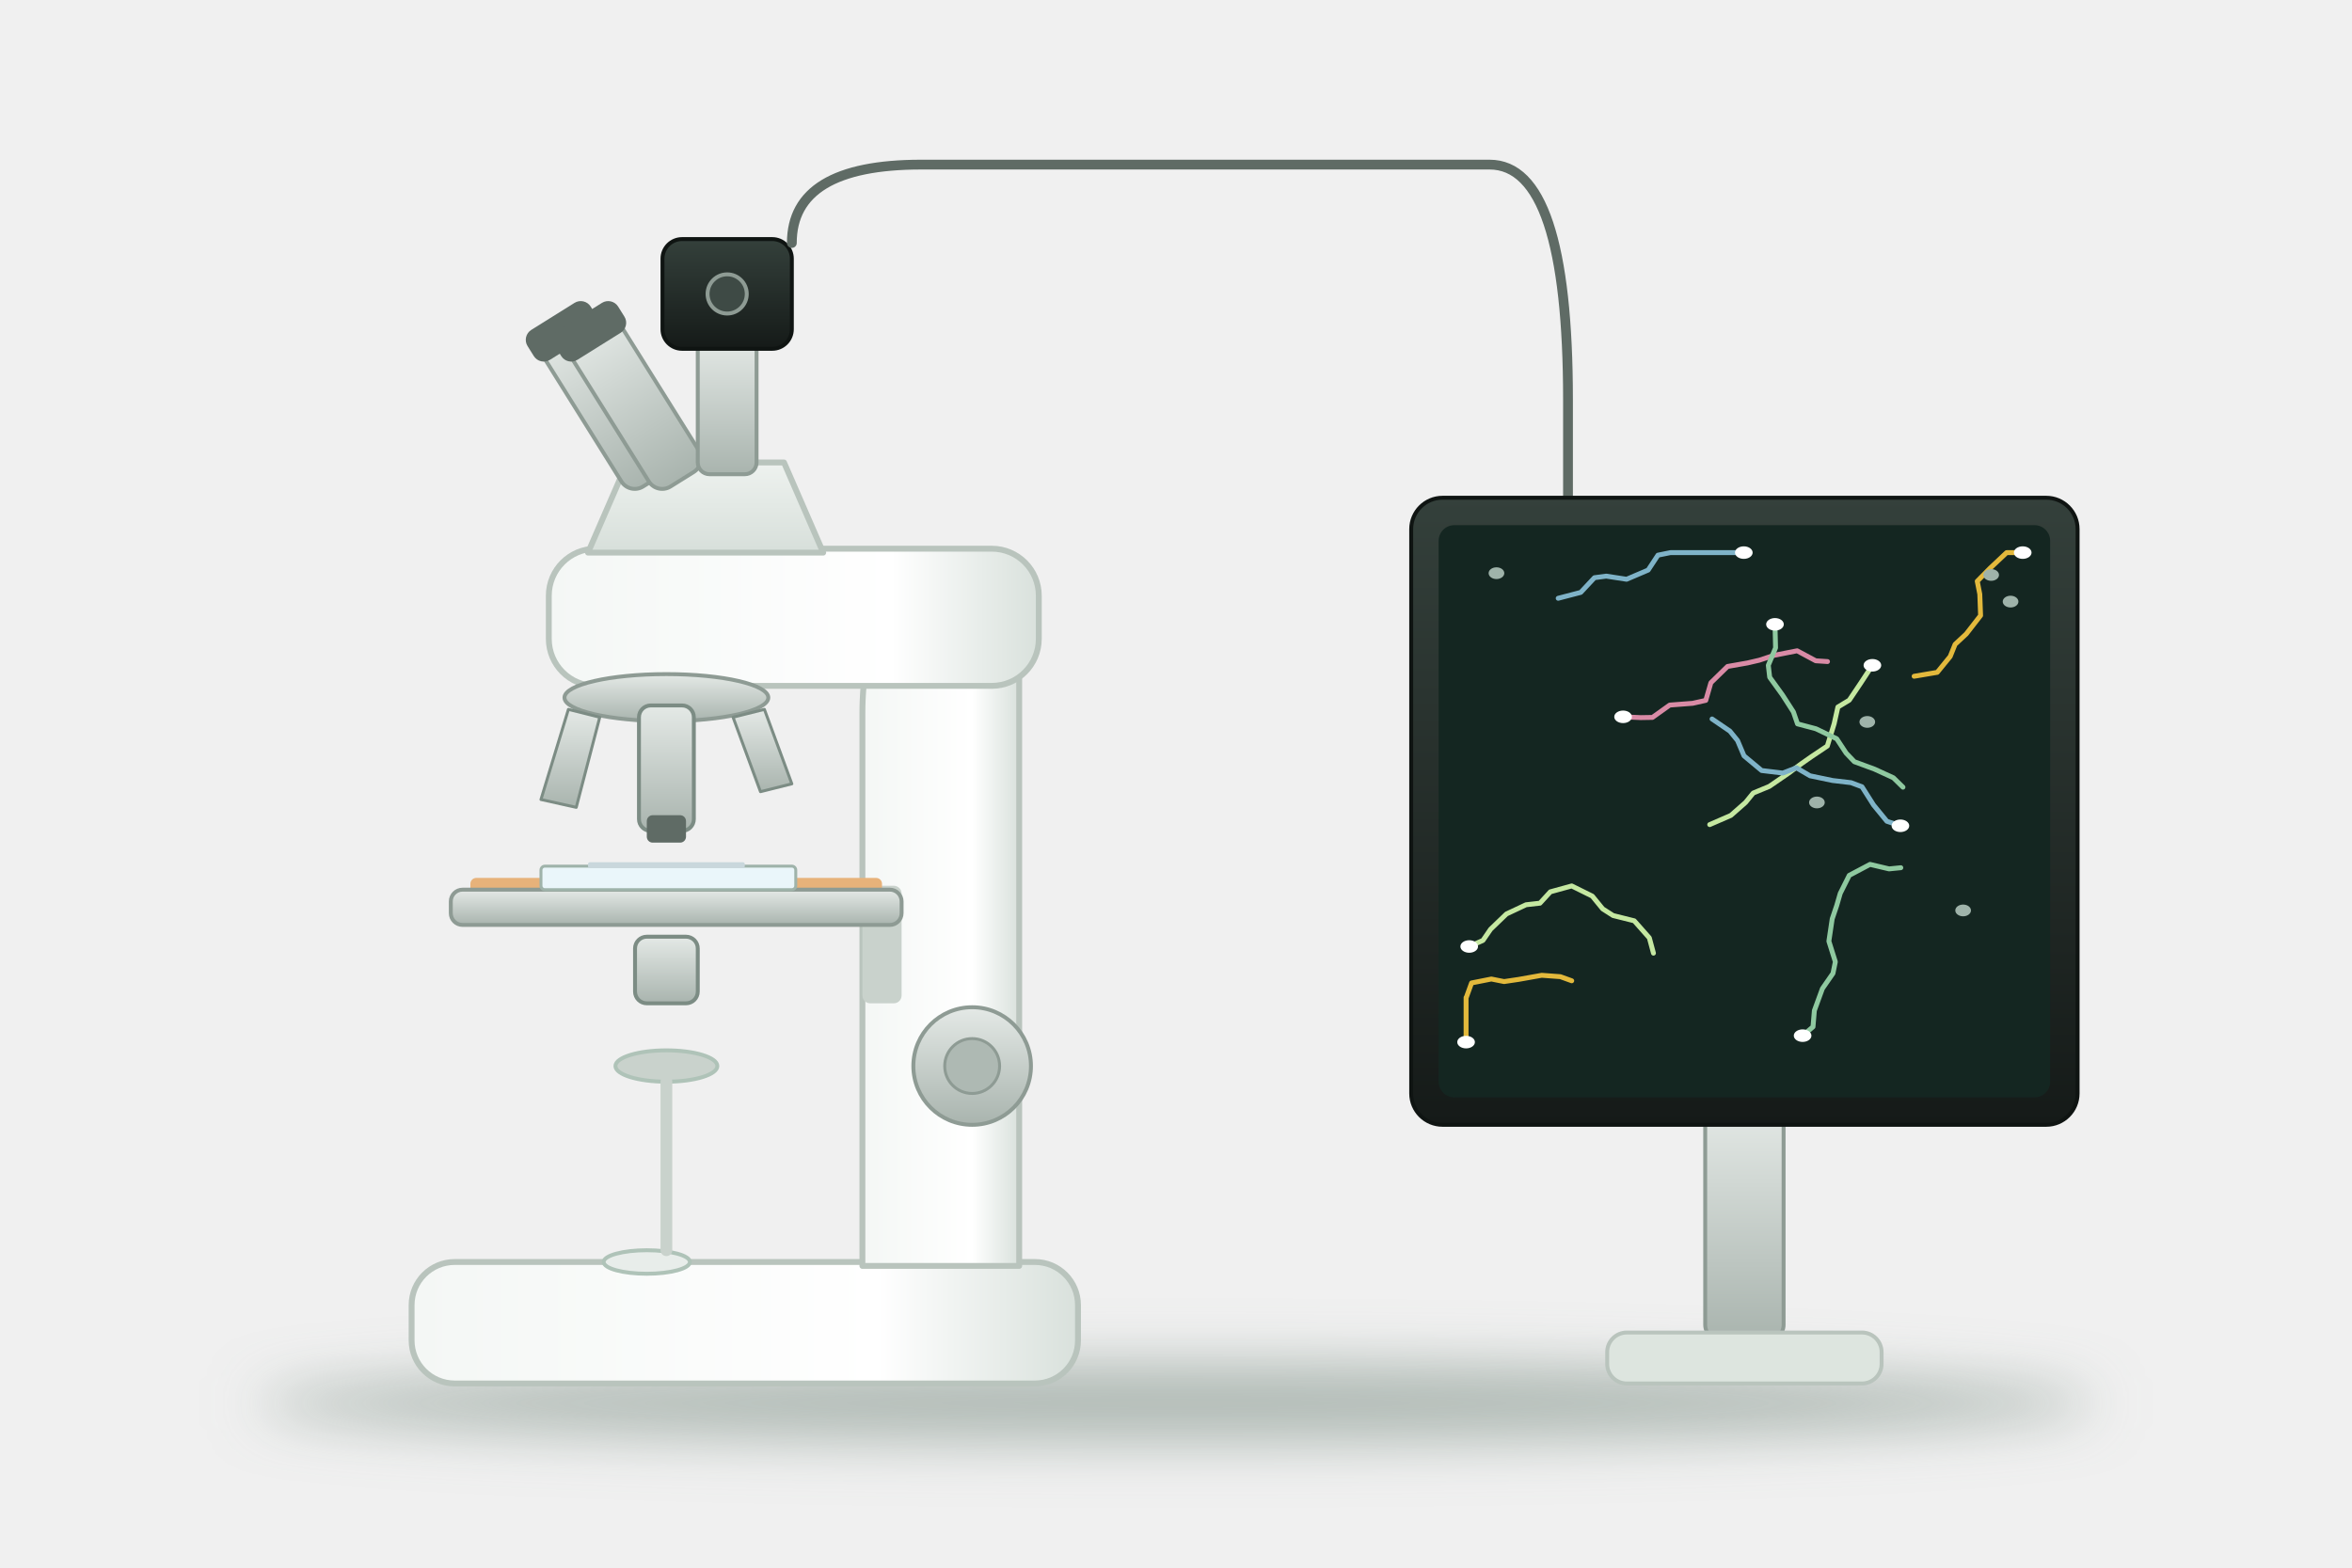
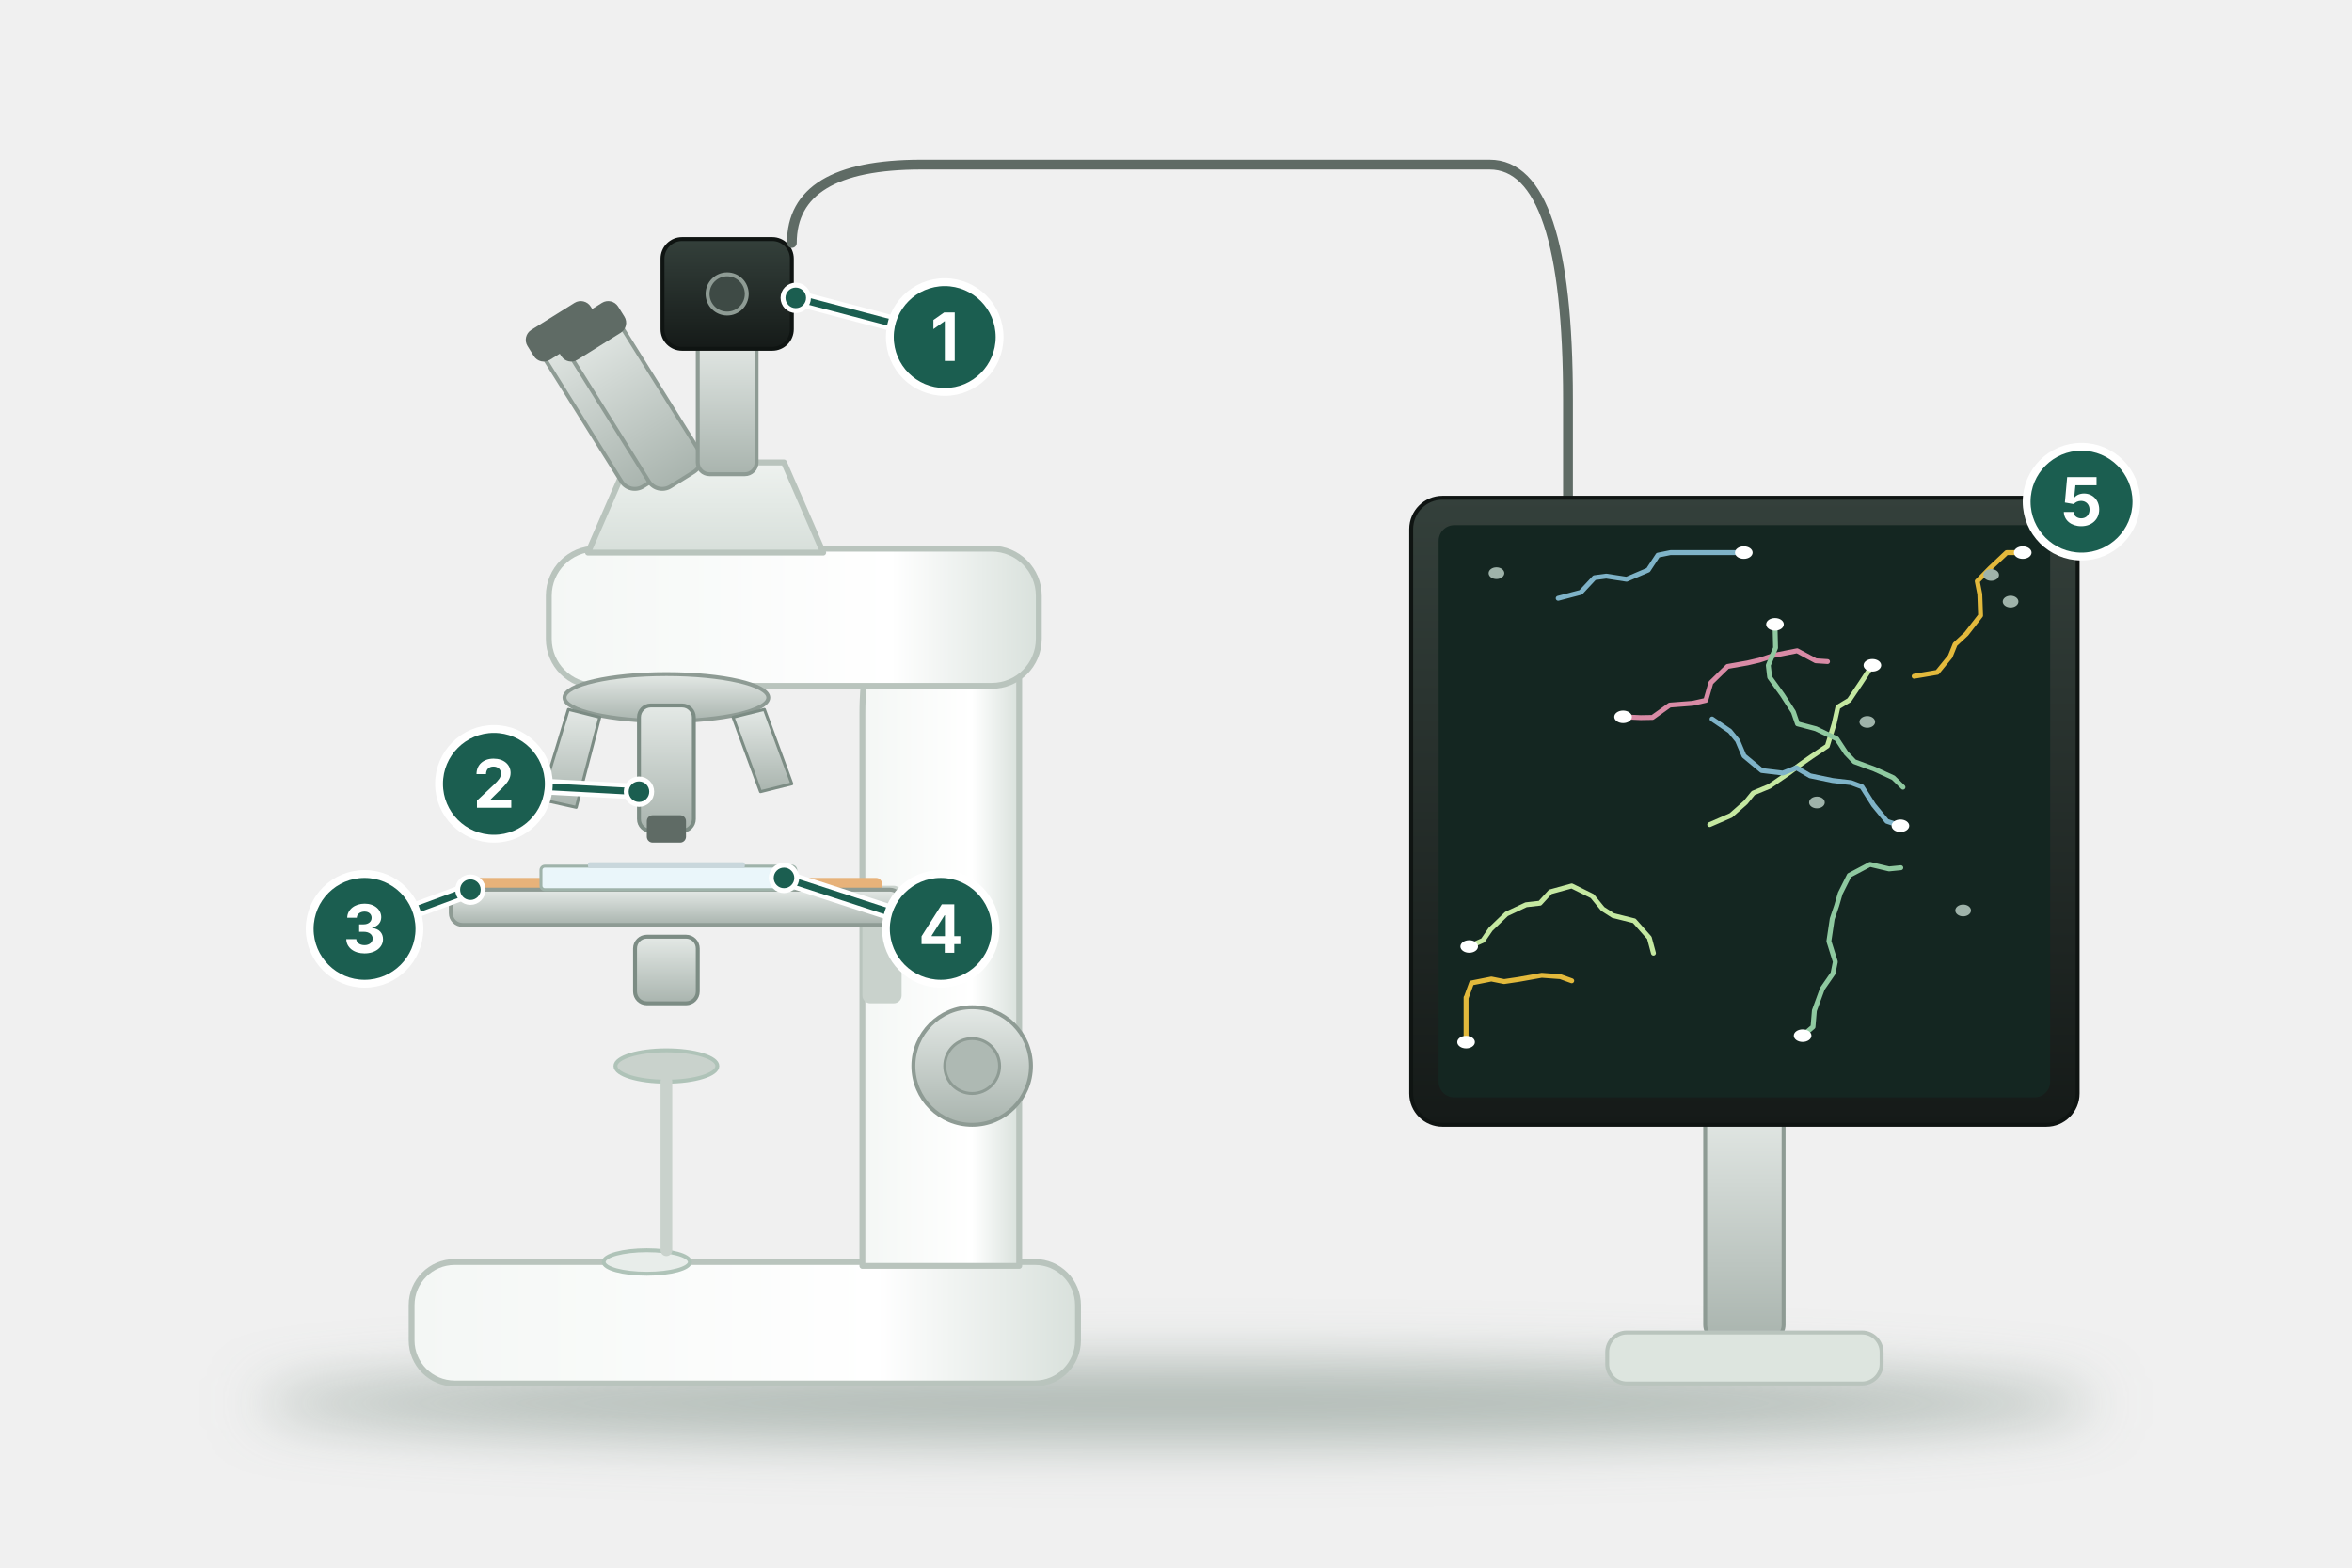
<svg xmlns="http://www.w3.org/2000/svg" viewBox="0 0 1200 800" width="1200" height="800">
  <defs>
    <linearGradient id="body" x1="0" y1="0" x2="0" y2="1">
      <stop offset="0" stop-color="#FFFFFF" />
      <stop offset="1" stop-color="#E1E7E3" />
    </linearGradient>
    <linearGradient id="bodyH" x1="0" y1="0" x2="1" y2="0">
      <stop offset="0" stop-color="#F4F7F5" />
      <stop offset="0.7" stop-color="#FFFFFF" />
      <stop offset="1" stop-color="#D9E1DC" />
    </linearGradient>
    <linearGradient id="topP" x1="0" y1="0" x2="0" y2="1">
      <stop offset="0" stop-color="#EEF2EF" />
      <stop offset="1" stop-color="#D7DFDA" />
    </linearGradient>
    <linearGradient id="deck" x1="0" y1="0" x2="0" y2="1">
      <stop offset="0" stop-color="#C9D4CE" />
      <stop offset="1" stop-color="#E4EAE6" />
    </linearGradient>
    <linearGradient id="screen" x1="0" y1="0" x2="1" y2="1">
      <stop offset="0" stop-color="#1F5A4C" />
      <stop offset="1" stop-color="#143C33" />
    </linearGradient>
    <linearGradient id="dark" x1="0" y1="0" x2="0" y2="1">
      <stop offset="0" stop-color="#34403B" />
      <stop offset="1" stop-color="#151A18" />
    </linearGradient>
    <linearGradient id="niche" x1="0" y1="0" x2="0" y2="1">
      <stop offset="0" stop-color="#26302C" />
      <stop offset="1" stop-color="#3B4843" />
    </linearGradient>
    <linearGradient id="metal" x1="0" y1="0" x2="0" y2="1">
      <stop offset="0" stop-color="#E4E9E6" />
      <stop offset="1" stop-color="#A9B4AE" />
    </linearGradient>
    <linearGradient id="glass" x1="0" y1="0" x2="1" y2="1">
      <stop offset="0" stop-color="#FFFFFF" stop-opacity="0.55" />
      <stop offset="0.45" stop-color="#FFFFFF" stop-opacity="0.08" />
      <stop offset="1" stop-color="#CFE9D9" stop-opacity="0.25" />
    </linearGradient>
    <linearGradient id="liquid" x1="0" y1="0" x2="0" y2="1">
      <stop offset="0" stop-color="#F0D36B" />
      <stop offset="1" stop-color="#E0B73A" />
    </linearGradient>
    <filter id="soft" filterUnits="userSpaceOnUse" x="0" y="0" width="1200" height="800">
      <feGaussianBlur stdDeviation="14" />
    </filter>
  </defs>
  <g transform="translate(0,4) scale(1)">
    <ellipse cx="600" cy="712" rx="470" ry="20" fill="#6F8479" opacity="0.5" filter="url(#soft)" />
    <rect x="210" y="640" width="340" height="62" rx="22" fill="url(#bodyH)" stroke="#B9C4BD" stroke-width="3" />
    <ellipse cx="330.0" cy="640.0" rx="22.0" ry="6.0" fill="#E8EDEA" stroke="#AFC3B8" stroke-width="2" />
    <path d="M440 642 V 360 Q440 300 480 300 H520 V 642 Z" fill="url(#bodyH)" stroke="#B9C4BD" stroke-width="3" stroke-linecap="round" stroke-linejoin="round" />
    <rect x="280" y="276" width="250" height="70" rx="24" fill="url(#bodyH)" stroke="#B9C4BD" stroke-width="3" />
    <path d="M300 278 L320 232 H400 L420 278 Z" fill="url(#topP)" stroke="#B9C4BD" stroke-width="3" stroke-linecap="round" stroke-linejoin="round" />
    <g transform="rotate(-32 330 236)">
      <rect x="316" y="150" width="30" height="92" rx="8" fill="url(#metal)" stroke="#8E9B94" stroke-width="2" />
      <rect x="312" y="144" width="38" height="18" rx="6" fill="#5F6B65" />
    </g>
    <g transform="rotate(-32 344 236)">
      <rect x="330" y="150" width="30" height="92" rx="8" fill="url(#metal)" stroke="#8E9B94" stroke-width="2" />
      <rect x="326" y="144" width="38" height="18" rx="6" fill="#5F6B65" />
    </g>
    <ellipse cx="340.0" cy="352.0" rx="52.0" ry="12.0" fill="url(#metal)" stroke="#8E9B94" stroke-width="2" />
    <rect x="326" y="356" width="28" height="64" rx="6" fill="url(#metal)" stroke="#7C8C84" stroke-width="2" />
    <rect x="330" y="412" width="20" height="14" rx="3" fill="#5F6B65" />
    <path d="M290 358 L276 404 L294 408 L306 362 Z" fill="url(#metal)" stroke="#7C8C84" stroke-width="1.5" stroke-linecap="round" stroke-linejoin="round" />
    <path d="M374 362 L388 400 L404 396 L390 358 Z" fill="url(#metal)" stroke="#7C8C84" stroke-width="1.5" stroke-linecap="round" stroke-linejoin="round" />
    <rect x="440" y="448" width="20" height="60" rx="4" fill="#C9D2CC" />
    <rect x="240" y="444" width="210" height="8" rx="3" fill="#E7B27A" />
    <rect x="230" y="450" width="230" height="18" rx="6" fill="url(#metal)" stroke="#8E9B94" stroke-width="2" />
    <rect x="276" y="438" width="130" height="12" rx="2" fill="#EAF6FA" stroke="#9FB3AA" stroke-width="1.5" />
    <rect x="300" y="436" width="80" height="3" rx="1" fill="#C9D7DC" />
    <rect x="324" y="474" width="32" height="34" rx="6" fill="url(#metal)" stroke="#7C8C84" stroke-width="2" />
    <ellipse cx="340.0" cy="540.0" rx="26.0" ry="8.0" fill="#C9D2CC" stroke="#AFC3B8" stroke-width="2" />
    <line x1="340" y1="548" x2="340" y2="634" stroke="#C9D2CC" stroke-width="6" stroke-linecap="round" />
    <ellipse cx="496.0" cy="540.0" rx="30.0" ry="30.0" fill="url(#metal)" stroke="#8E9B94" stroke-width="2" />
    <ellipse cx="496.0" cy="540.0" rx="14.0" ry="14.0" fill="#AEB9B3" stroke="#8E9B94" stroke-width="1.5" />
    <rect x="356" y="168" width="30" height="70" rx="6" fill="url(#metal)" stroke="#8E9B94" stroke-width="2" />
    <rect x="338" y="118" width="66" height="56" rx="10" fill="url(#dark)" stroke="#0F1412" stroke-width="2" />
    <ellipse cx="371.0" cy="146.0" rx="10.0" ry="10.0" fill="#3E4A45" stroke="#8E9B94" stroke-width="2" />
    <path d="M404 120 Q 404 80 470 80 H 760 Q 800 80 800 200 V 250" fill="none" stroke="#5F6B65" stroke-width="5" stroke-linecap="round" stroke-linejoin="round" />
    <rect x="870" y="560" width="40" height="120" rx="8" fill="url(#metal)" stroke="#8E9B94" stroke-width="2" />
    <rect x="820" y="676" width="140" height="26" rx="10" fill="#DDE5DF" stroke="#B9C4BD" stroke-width="2" />
    <rect x="720" y="250" width="340" height="320" rx="16" fill="url(#dark)" stroke="#0F1412" stroke-width="2" />
    <rect x="734" y="264" width="312" height="292" rx="8" fill="#142621" />
    <g transform="translate(734,264)">
      <path d="M138.3 152.8 L149.1 148.1 L156.6 141.5 L160.5 136.7 L168.7 133.3 L178.6 126.5 L185.1 121.7 L190.1 118.2 L198.3 112.7 L201.8 101.3 L203.7 92.8 L209.5 89.3 L215.2 80.8 L221.3 71.5" fill="none" stroke="#C5E8A1" stroke-width="2.5" stroke-linecap="round" stroke-linejoin="round" />
      <ellipse cx="221.3" cy="71.5" rx="4.5" ry="3.2" fill="#FFFFFF" />
      <path d="M235.8 174.8 L229.8 175.4 L220.1 173.1 L209.5 178.7 L204.9 187.9 L203.1 194.1 L200.8 200.9 L199.1 212.3 L202.4 222.8 L201.2 228.7 L195.8 236.5 L191.7 247.7 L191.0 256.0 L185.7 260.5" fill="none" stroke="#8FC9A0" stroke-width="2.5" stroke-linecap="round" stroke-linejoin="round" />
      <ellipse cx="185.7" cy="260.5" rx="4.5" ry="3.2" fill="#FFFFFF" />
      <path d="M139.5 98.9 L148.6 105.1 L152.5 109.9 L155.8 117.7 L164.8 125.2 L175.6 126.5 L182.5 123.8 L189.5 127.9 L201.0 130.3 L210.4 131.4 L216.0 133.5 L221.9 142.8 L228.7 151.1 L235.6 153.4" fill="none" stroke="#7FB3C8" stroke-width="2.5" stroke-linecap="round" stroke-linejoin="round" />
      <ellipse cx="235.6" cy="153.4" rx="4.5" ry="3.2" fill="#FFFFFF" />
      <path d="M67.9 232.5 L62.1 230.4 L52.6 229.7 L40.8 231.8 L33.4 232.9 L26.9 231.6 L16.8 233.6 L14.0 241.3 L14.0 244.5 L14.0 241.0 L14.0 242.8 L14.0 250.6 L14.0 258.0 L14.0 263.8" fill="none" stroke="#E3B93C" stroke-width="2.5" stroke-linecap="round" stroke-linejoin="round" />
      <ellipse cx="14.0" cy="263.8" rx="4.5" ry="3.2" fill="#FFFFFF" />
      <path d="M198.4 69.6 L192.4 69.2 L182.9 64.1 L171.2 66.4 L163.6 68.9 L157.6 70.3 L147.4 72.1 L138.9 80.4 L136.3 89.4 L129.6 90.9 L117.9 91.8 L109.1 98.1 L103.1 98.2 L94.1 97.8" fill="none" stroke="#D98BA6" stroke-width="2.5" stroke-linecap="round" stroke-linejoin="round" />
      <ellipse cx="94.1" cy="97.8" rx="4.5" ry="3.2" fill="#FFFFFF" />
      <path d="M109.6 218.4 L107.5 210.6 L99.8 201.9 L89.0 199.2 L83.7 195.8 L78.4 189.3 L67.9 184.1 L57.0 187.1 L51.7 192.9 L44.6 193.7 L34.6 198.4 L26.5 206.2 L22.6 211.9 L15.6 215.0" fill="none" stroke="#C5E8A1" stroke-width="2.5" stroke-linecap="round" stroke-linejoin="round" />
      <ellipse cx="15.6" cy="215.0" rx="4.5" ry="3.2" fill="#FFFFFF" />
      <path d="M236.9 133.7 L232.0 128.9 L222.4 124.5 L212.1 120.7 L207.9 116.3 L203.1 109.0 L192.5 103.9 L183.1 101.4 L181.0 95.3 L175.4 86.6 L168.9 77.6 L168.2 71.5 L171.9 62.6 L171.6 50.6" fill="none" stroke="#8FC9A0" stroke-width="2.5" stroke-linecap="round" stroke-linejoin="round" />
      <ellipse cx="171.6" cy="50.6" rx="4.5" ry="3.2" fill="#FFFFFF" />
      <path d="M61.0 37.3 L72.5 34.3 L79.5 26.8 L85.5 26.0 L95.9 27.6 L106.9 22.9 L111.9 15.3 L118.3 14.0 L126.7 14.0 L131.8 14.0 L133.2 14.0 L139.5 14.0 L149.9 14.0 L155.7 14.0" fill="none" stroke="#7FB3C8" stroke-width="2.5" stroke-linecap="round" stroke-linejoin="round" />
      <ellipse cx="155.7" cy="14.0" rx="4.5" ry="3.2" fill="#FFFFFF" />
      <path d="M242.6 77.1 L254.4 75.1 L261.0 67.0 L263.5 60.8 L269.2 55.5 L276.5 46.1 L276.1 35.2 L274.8 28.6 L281.3 22.0 L289.8 14.0 L294.9 14.0 L298.0 14.0 L298.0 14.0 L298.0 14.0" fill="none" stroke="#E3B93C" stroke-width="2.5" stroke-linecap="round" stroke-linejoin="round" />
      <ellipse cx="298.0" cy="14.0" rx="4.5" ry="3.2" fill="#FFFFFF" />
      <ellipse cx="29.5" cy="24.5" rx="4.0" ry="3.0" fill="#9FB3AA" />
      <ellipse cx="267.6" cy="196.6" rx="4.0" ry="3.0" fill="#9FB3AA" />
      <ellipse cx="281.9" cy="25.4" rx="4.0" ry="3.0" fill="#9FB3AA" />
      <ellipse cx="193.0" cy="141.5" rx="4.0" ry="3.0" fill="#9FB3AA" />
      <ellipse cx="218.7" cy="100.4" rx="4.0" ry="3.0" fill="#9FB3AA" />
      <ellipse cx="291.8" cy="39.0" rx="4.0" ry="3.0" fill="#9FB3AA" />
    </g>
  </g>
+   <g id="callouts" font-family="Inter, Arial, sans-serif" font-weight="700" text-anchor="middle">
+     <g class="callout" data-n="1">
+       <line x1="454.922" y1="164.874" x2="406" y2="152" stroke="#FFFFFF" stroke-width="8" stroke-linecap="round" />
+       <line x1="454.922" y1="164.874" x2="406" y2="152" stroke="#1B5E50" stroke-width="3.5" stroke-linecap="round" />
+       <ellipse cx="406.0" cy="152.0" rx="6.5" ry="6.5" fill="#1B5E50" stroke="#FFFFFF" stroke-width="2.5" />
+       <ellipse cx="482.0" cy="172.0" rx="28.0" ry="28.0" fill="#1B5E50" stroke="#FFFFFF" stroke-width="4" />
+       <text x="482.0" y="184.2" font-size="34" fill="#FFFFFF">1</text>
+     </g>
+     <g class="callout" data-n="2">
+       <line x1="279.959" y1="401.511" x2="326" y2="404" stroke="#FFFFFF" stroke-width="8" stroke-linecap="round" />
+       <line x1="279.959" y1="401.511" x2="326" y2="404" stroke="#1B5E50" stroke-width="3.5" stroke-linecap="round" />
+       <ellipse cx="326.0" cy="404.0" rx="6.5" ry="6.5" fill="#1B5E50" stroke="#FFFFFF" stroke-width="2.5" />
+       <ellipse cx="252.0" cy="400.0" rx="28.0" ry="28.0" fill="#1B5E50" stroke="#FFFFFF" stroke-width="4" />
+       <text x="252.0" y="412.2" font-size="34" fill="#FFFFFF">2</text>
+     </g>
+     <g class="callout" data-n="3">
+       <line x1="212.257" y1="464.275" x2="240" y2="454" stroke="#FFFFFF" stroke-width="8" stroke-linecap="round" />
+       <line x1="212.257" y1="464.275" x2="240" y2="454" stroke="#1B5E50" stroke-width="3.5" stroke-linecap="round" />
+       <ellipse cx="240.0" cy="454.0" rx="6.5" ry="6.5" fill="#1B5E50" stroke="#FFFFFF" stroke-width="2.5" />
+       <ellipse cx="186.0" cy="474.0" rx="28.0" ry="28.0" fill="#1B5E50" stroke="#FFFFFF" stroke-width="4" />
+       <text x="186.0" y="486.2" font-size="34" fill="#FFFFFF">3</text>
+     </g>
+     <g class="callout" data-n="4">
+       <line x1="453.371" y1="465.346" x2="400" y2="448" stroke="#FFFFFF" stroke-width="8" stroke-linecap="round" />
+       <line x1="453.371" y1="465.346" x2="400" y2="448" stroke="#1B5E50" stroke-width="3.5" stroke-linecap="round" />
+       <ellipse cx="400.0" cy="448.0" rx="6.5" ry="6.5" fill="#1B5E50" stroke="#FFFFFF" stroke-width="2.5" />
+       <ellipse cx="480.0" cy="474.0" rx="28.0" ry="28.0" fill="#1B5E50" stroke="#FFFFFF" stroke-width="4" />
+       <text x="480.0" y="486.2" font-size="34" fill="#FFFFFF">4</text>
+     </g>
+     <g class="callout" data-n="5">
+       <ellipse cx="1062.0" cy="256.0" rx="28.0" ry="28.0" fill="#1B5E50" stroke="#FFFFFF" stroke-width="4" />
+       <text x="1062.0" y="268.2" font-size="34" fill="#FFFFFF">5</text>
+     </g>
+   </g>
</svg>
